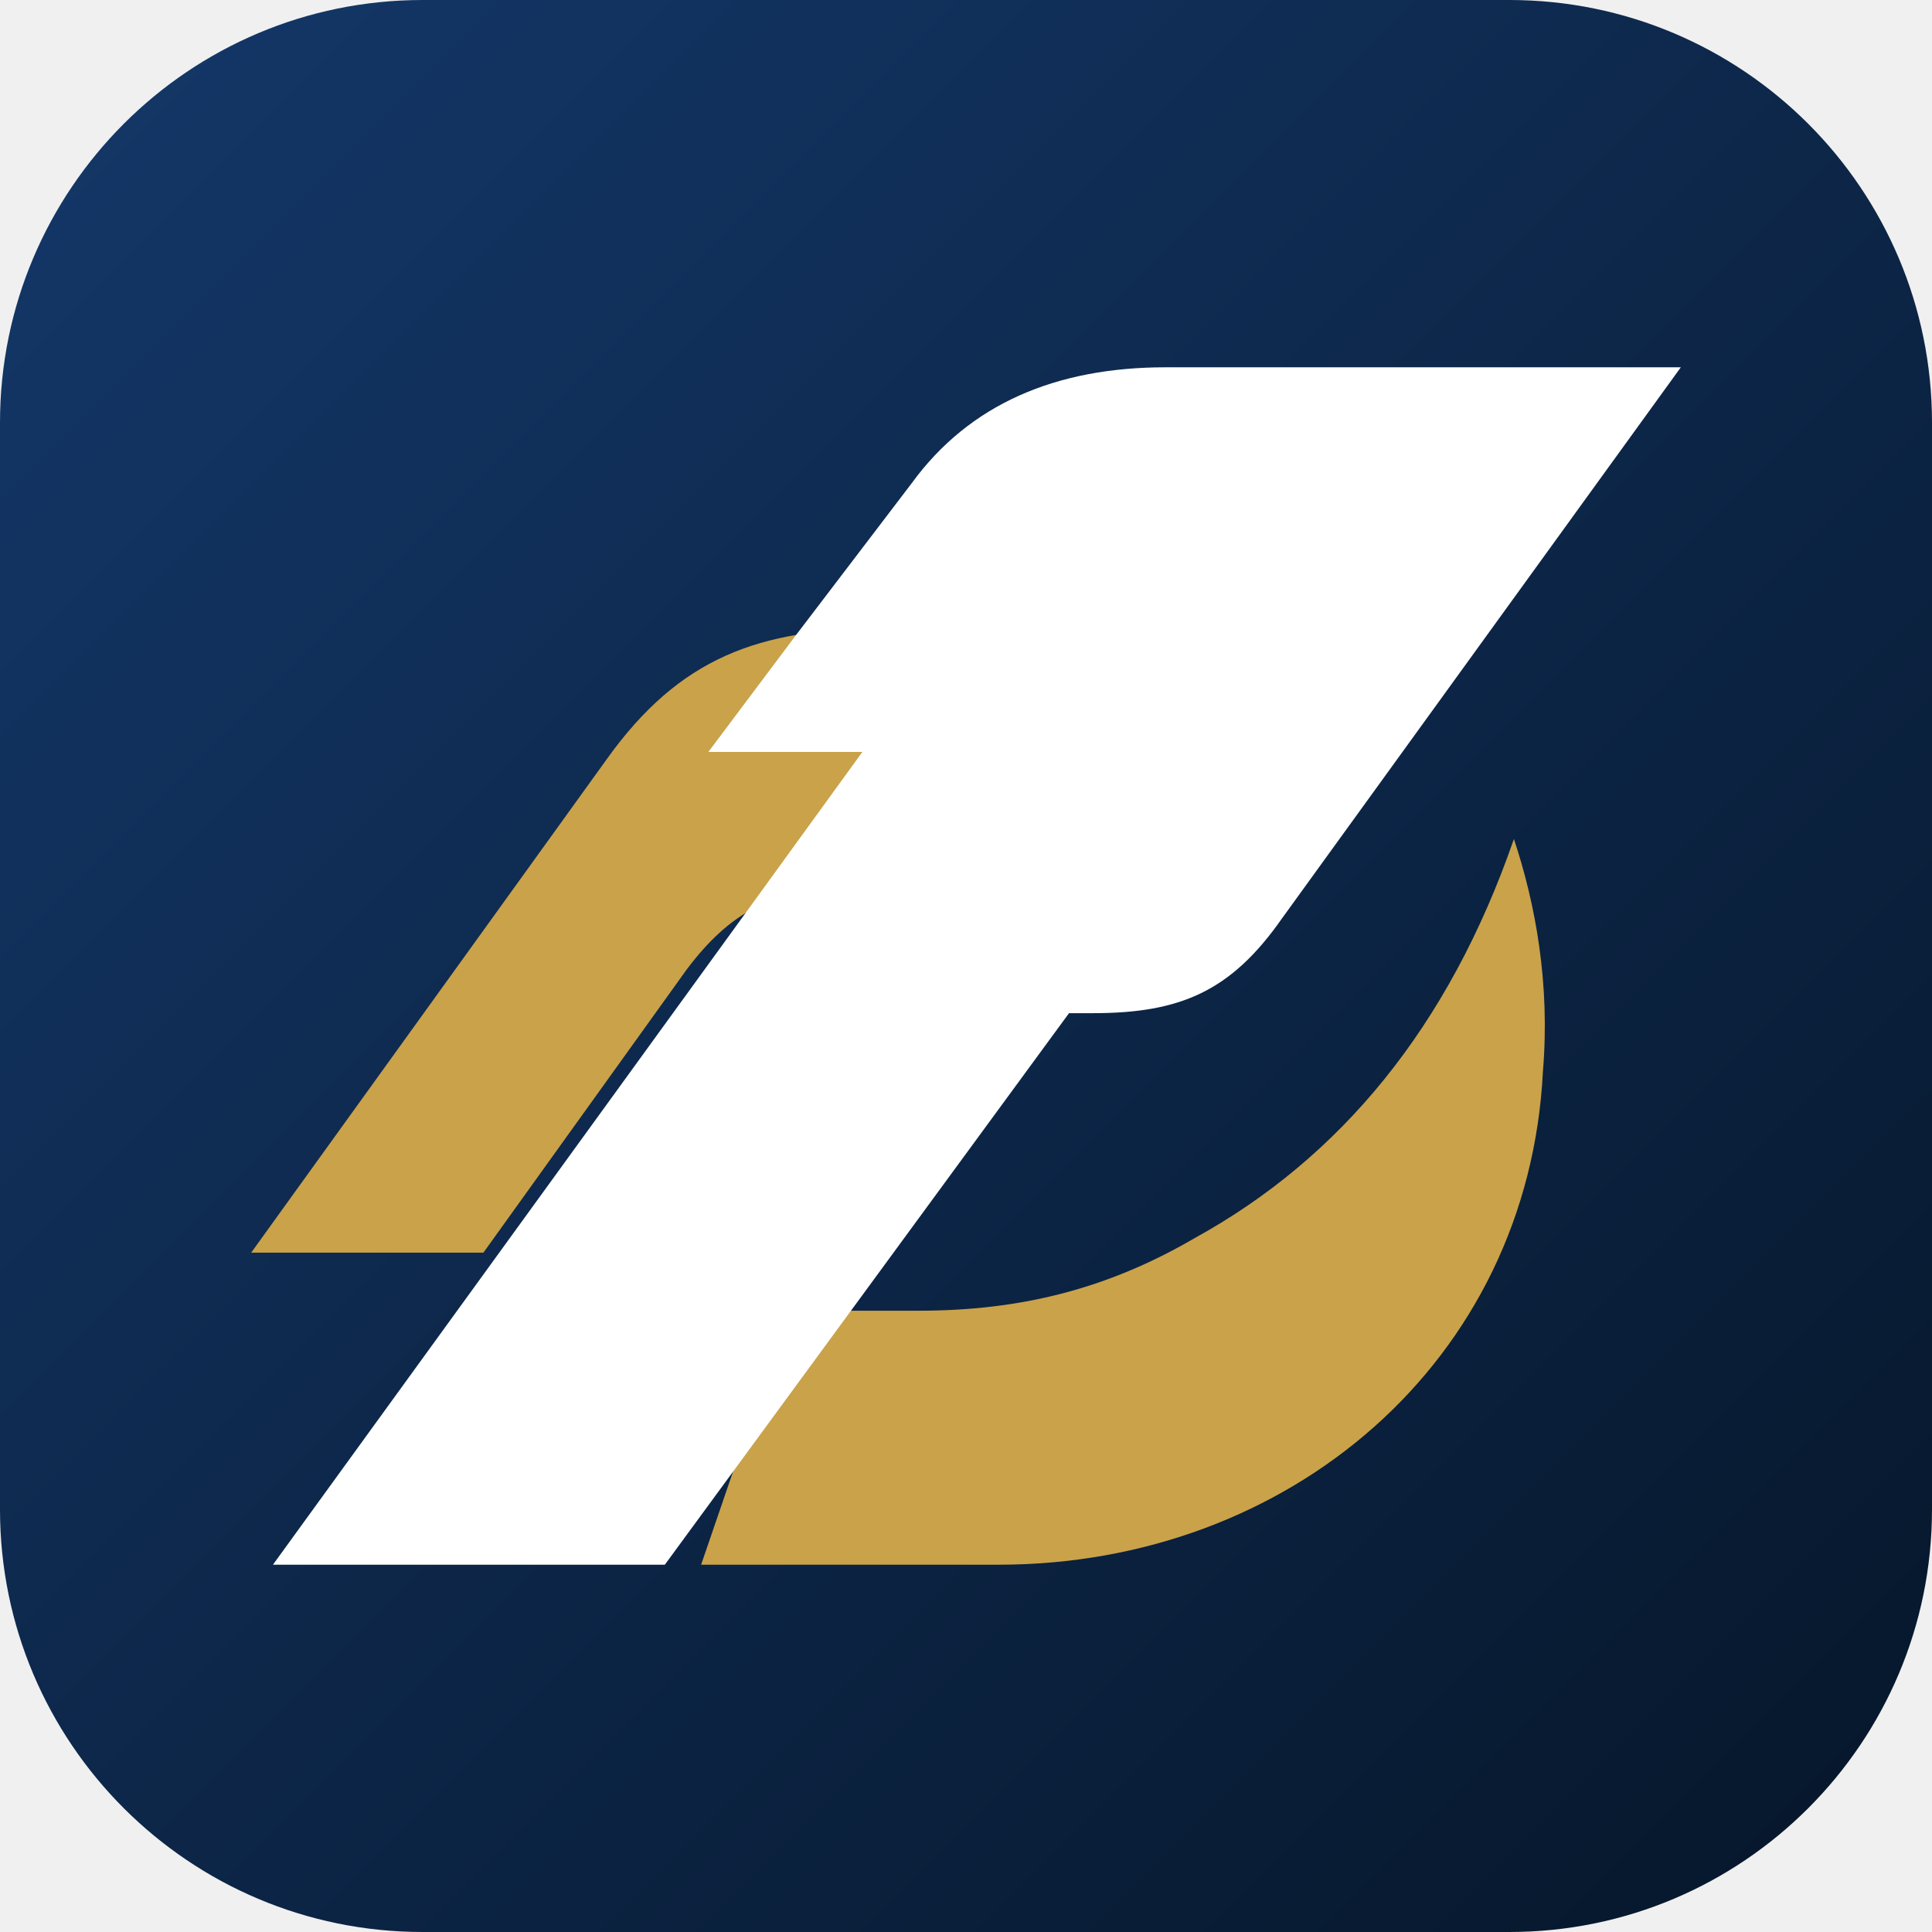
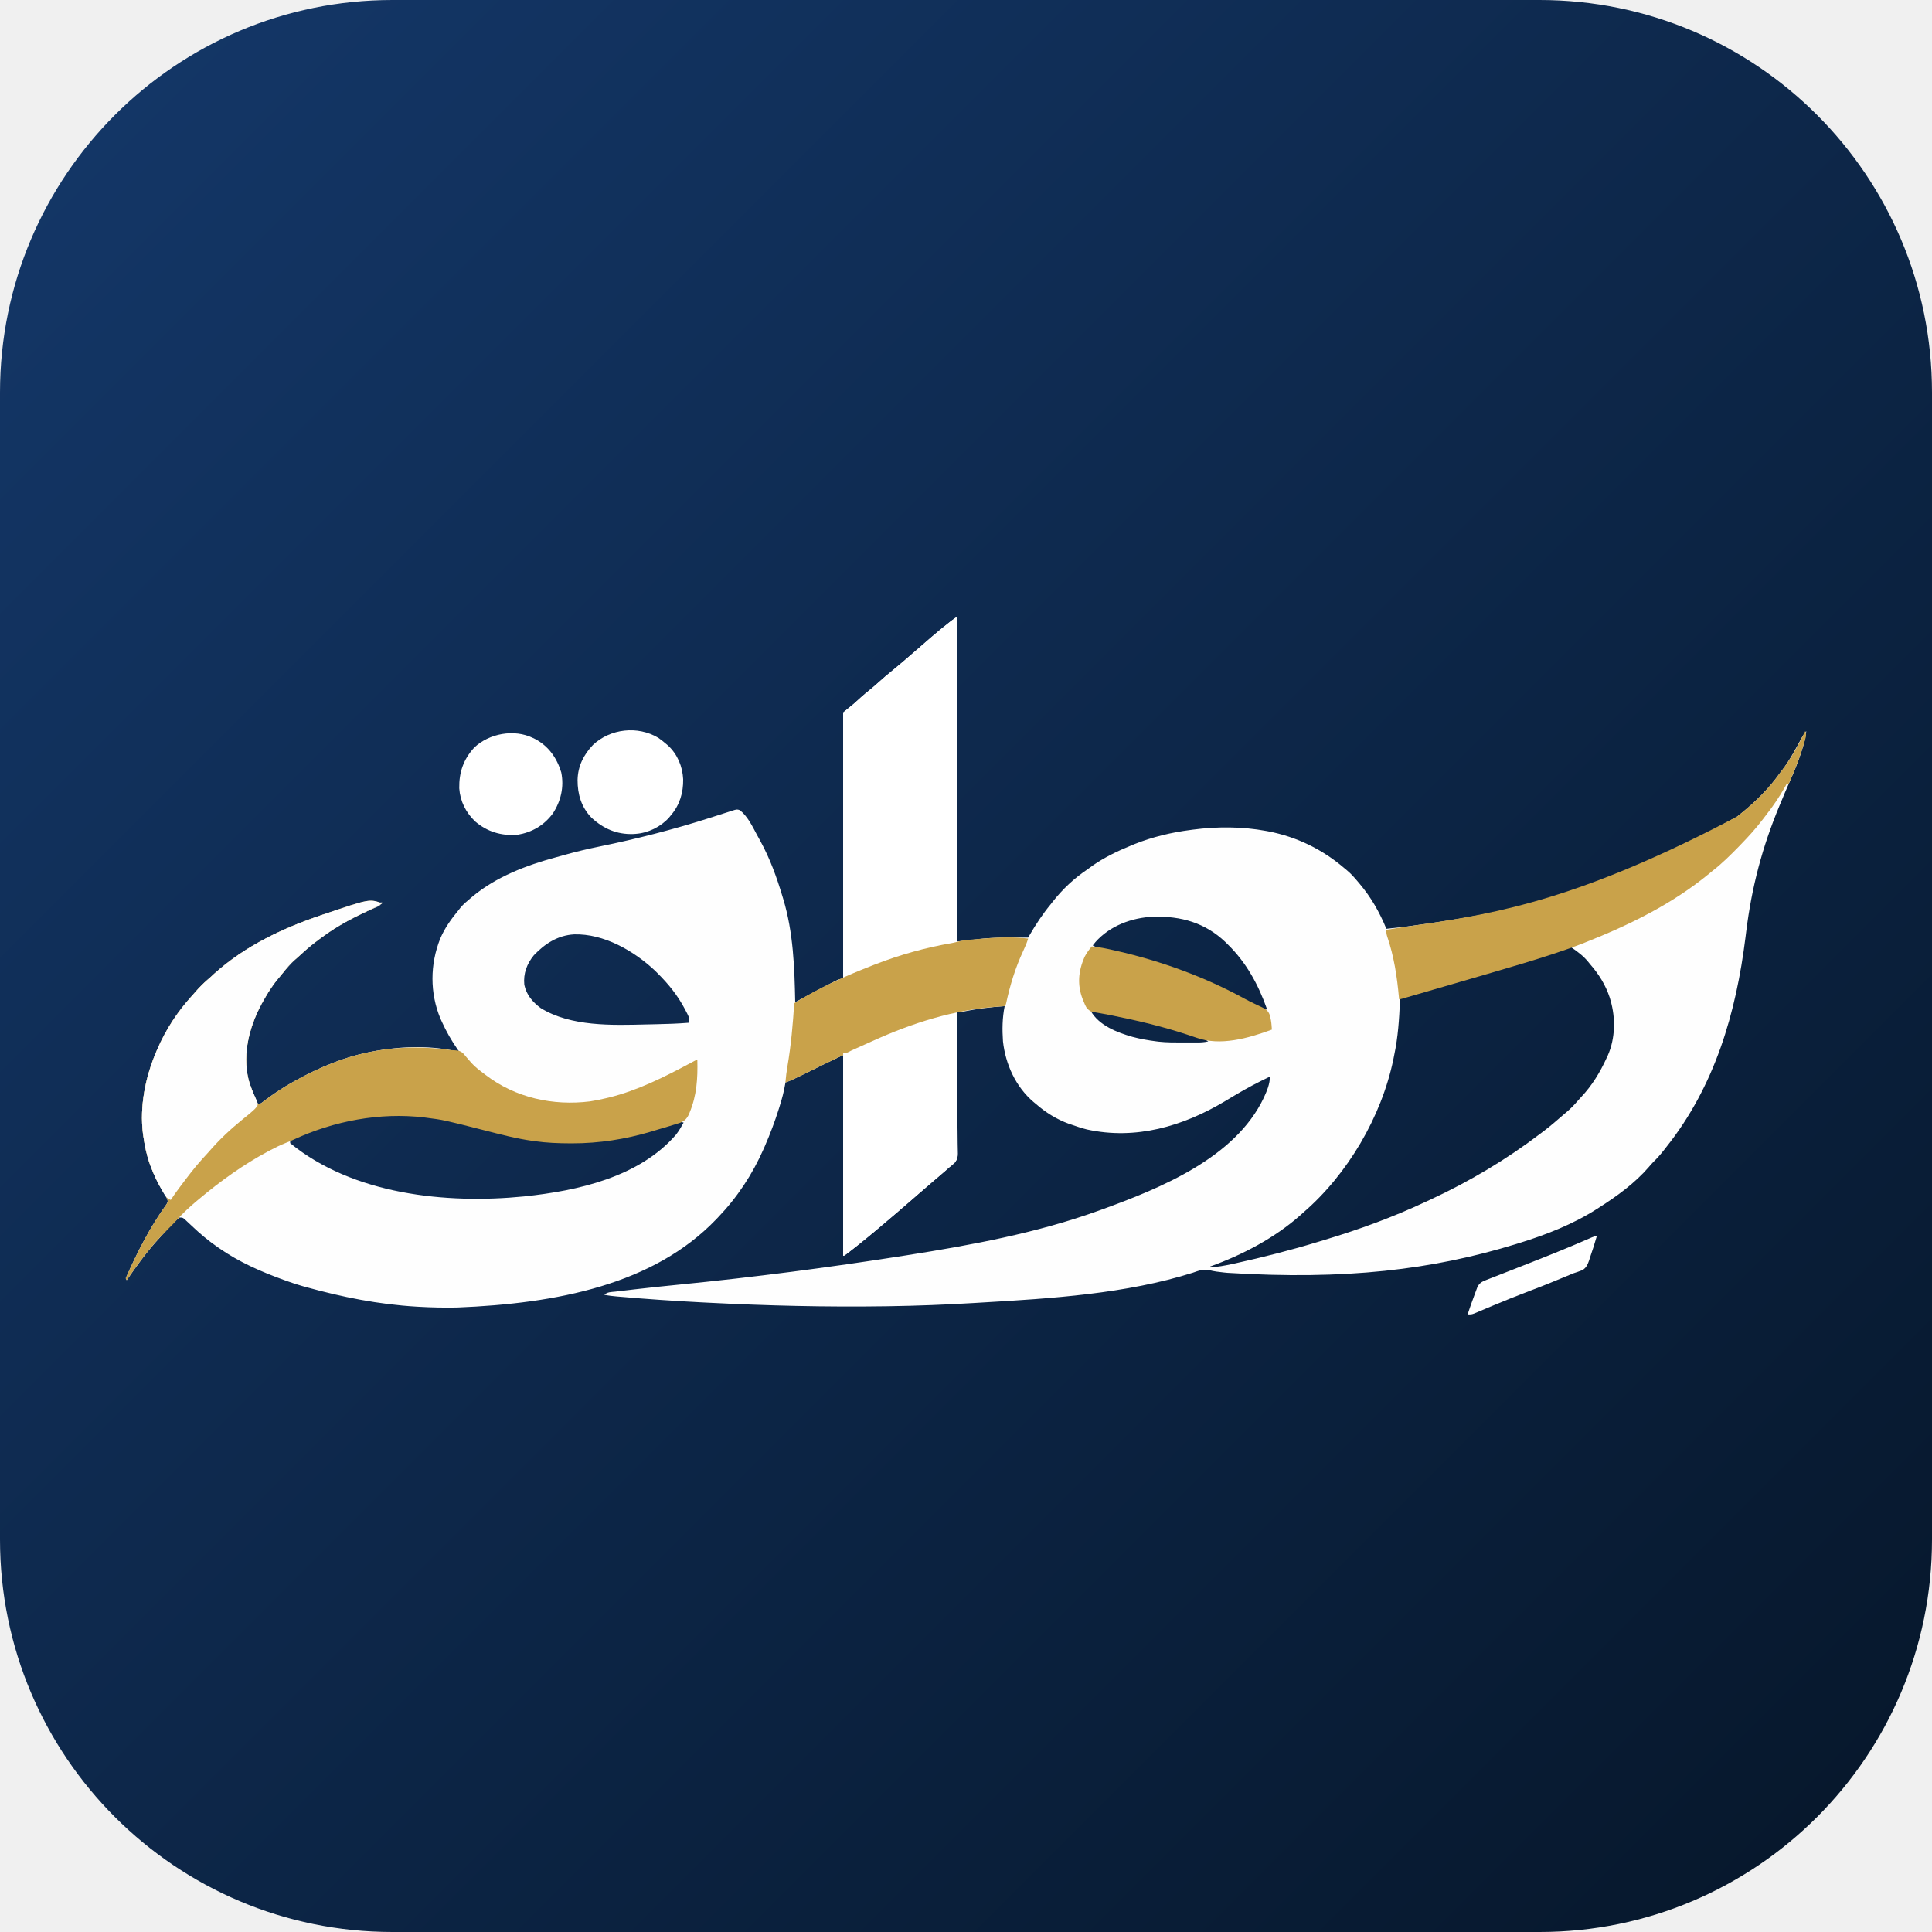
- <svg xmlns="http://www.w3.org/2000/svg" viewBox="0 0 256 256" width="256" height="256">
+ <svg xmlns="http://www.w3.org/2000/svg" viewBox="0 0 256 256">
  <defs>
    <linearGradient id="g" x1="0" y1="0" x2="1" y2="1">
      <stop offset="0" stop-color="#14386a" />
      <stop offset="1" stop-color="#061629" />
    </linearGradient>
  </defs>
-   <rect width="256" height="256" rx="56" fill="url(#g)" />
-   <g transform="translate(128 128) scale(0.9616) translate(-127.5 -128.5)">
-     <path fill="#c9a24a" d="M29 168 78 100c10-14 21-18 38-18h59l-27 36h-38c-9 0-15 3-21 11l-28 39H29Z" />
-     <path fill="#c9a24a" d="M91 211h41c40 0 73-28 75-68 1-12-1-23-4-32-9 26-24 44-44 55-12 7-24 10-38 10h-18l-12 35Z" />
-     <path fill="#ffffff" d="m104 83 16-21c8-11 20-16 35-16h71l-55 76c-7 10-14 13-26 13h-39l26-36h-40l12-16Z" />
-     <path fill="#ffffff" d="M32 211 127 80h55L86 211H32Z" />
+   <rect width="256" height="256" rx="52" fill="url(#g)" />
+   <g transform="translate(128 128) scale(0.12969) translate(-980.5 -427.0)">
+     <path d="M0 0 C0 109.23 0 218.46 0 331 C8.91 330.01 17.82 329.02 27 328 C37.331 327.075 47.517 326.875 57.875 326.938 C59.353 326.943 60.831 326.947 62.309 326.951 C65.872 326.962 69.436 326.979 73 327 C73.46 326.205 73.919 325.41 74.393 324.59 C80.878 313.413 87.776 302.989 96 293 C96.652 292.162 97.305 291.324 97.977 290.461 C108.357 277.281 120.068 266.299 134 257 C135.584 255.835 137.168 254.668 138.75 253.5 C150.915 245.045 164.309 238.558 178 233 C179.19 232.5 180.38 232 181.605 231.484 C199.853 224.177 219.512 219.469 239 217 C239.747 216.898 240.494 216.797 241.263 216.692 C265.804 213.449 291.65 213.483 316 218 C316.756 218.139 317.512 218.278 318.291 218.422 C347.444 224.038 373.523 236.76 396 256 C396.655 256.532 397.31 257.065 397.984 257.613 C402.518 261.334 406.264 265.489 410 270 C410.435 270.512 410.869 271.024 411.317 271.551 C423.353 285.748 431.924 300.833 439 318 C452.936 316.651 466.775 314.856 480.625 312.812 C481.661 312.66 482.697 312.508 483.765 312.352 C570.048 299.653 656.065 281.979 797.416 203.308 C798.957 202.035 800.517 200.787 802.078 199.539 C816.649 187.744 830.152 174.304 841 159 C841.767 158.001 842.534 157.002 843.324 155.973 C851.249 145.544 857.312 134.023 863.533 122.527 C864.882 120.203 866.338 118.108 868 116 C867.407 122.898 865.631 129.115 863.5 135.688 C863.146 136.785 862.792 137.883 862.428 139.014 C859.202 148.792 855.291 158.172 851.085 167.561 C847.931 174.652 844.984 181.836 842 189 C841.792 189.496 841.792 189.496 840.742 192.006 C822.907 234.735 812.249 275.525 806.589 321.288 C806.488 322.11 806.386 322.931 806.281 323.777 C806.179 324.604 806.077 325.431 805.971 326.283 C796.292 404.085 774.622 478.7 725 541 C724.29 541.915 723.579 542.83 722.848 543.773 C719.354 548.24 715.765 552.381 711.684 556.316 C710.008 557.992 708.514 559.741 707 561.562 C692.586 578.155 674.446 591.265 656 603 C655.427 603.37 654.853 603.741 654.263 604.123 C629.987 619.727 602.461 630.494 575 639 C573.779 639.379 572.559 639.758 571.301 640.148 C486.033 666.385 396.845 677.004 276.75 669.5 C275.502 669.382 274.253 669.263 272.967 669.141 C267.806 668.617 262.895 668.013 257.875 666.695 C251.82 665.418 246.961 667.395 241.25 669.375 C173.221 690.925 96.367 695.749 25.348 699.863 C22.958 700.002 20.568 700.146 18.178 700.292 C-11.136 702.066 -40.447 703.181 -69.812 703.625 C-70.528 703.636 -71.244 703.647 -71.982 703.658 C-132.714 704.566 -193.347 703.103 -254 700 C-256.436 699.877 -258.871 699.755 -261.307 699.632 C-289.161 698.216 -316.956 696.276 -344.742 693.867 C-345.169 693.831 -345.169 693.831 -347.329 693.647 C-351.594 693.269 -355.784 692.776 -360 692 C-356.931 688.931 -353.09 689.175 -348.941 688.703 C-348.469 688.646 -348.469 688.646 -346.079 688.358 C-342.908 687.98 -339.735 687.614 -336.562 687.25 C-334.298 686.984 -332.034 686.717 -329.769 686.45 C-314.412 684.659 -299.038 683.067 -283.653 681.543 C-206.859 673.935 -130.229 664.006 -54 652 C-53.156 651.868 -52.312 651.735 -51.442 651.599 C14.71 641.214 81.869 628.802 145 606 C145.972 605.65 146.944 605.3 147.946 604.939 C208.237 583.018 284.584 552.141 313.791 490.534 C316.92 483.663 320 476.629 320 469 C307.757 474.816 295.874 481.09 284.25 488.062 C283.674 488.407 283.098 488.752 282.505 489.107 C279.688 490.794 276.872 492.483 274.056 494.173 C231.181 519.81 182.849 533.992 133 523 C127.565 521.62 122.283 519.871 117 518 C116.562 517.852 116.562 517.852 114.348 517.105 C102.149 512.66 90.712 505.538 81 497 C80.171 496.314 79.342 495.628 78.488 494.922 C60.324 479.456 49.883 456.49 47.277 432.988 C46.431 420.814 46.588 408.995 49 397 C34.484 397.989 20.365 399.738 6.109 402.665 C4 403 4 403 0 403 C0.007 403.771 0.015 404.542 0.022 405.336 C0.199 424.107 0.331 442.878 0.414 461.649 C0.456 470.727 0.512 479.805 0.604 488.882 C0.683 496.796 0.735 504.709 0.753 512.623 C0.763 516.813 0.788 521.001 0.846 525.19 C0.9 529.136 0.917 533.081 0.905 537.029 C0.907 538.473 0.923 539.918 0.954 541.363 C1.174 552.238 1.174 552.238 -1.715 556.573 C-3.71 558.598 -5.726 560.301 -8 562 C-9.216 563.075 -10.425 564.157 -11.625 565.25 C-13.08 566.504 -14.539 567.753 -16 569 C-17.03 569.883 -18.06 570.765 -19.09 571.648 C-20.851 573.159 -22.613 574.668 -24.376 576.177 C-28.742 579.916 -33.095 583.671 -37.438 587.438 C-38.058 587.976 -38.679 588.514 -39.318 589.068 C-42.488 591.819 -45.657 594.571 -48.824 597.324 C-56.31 603.828 -63.836 610.278 -71.42 616.666 C-72.996 617.997 -74.567 619.333 -76.137 620.672 C-87.039 629.96 -98.107 639.049 -109.438 647.812 C-109.987 648.239 -110.537 648.666 -111.104 649.106 C-114.878 652 -114.878 652 -116 652 C-116 584.35 -116 516.7 -116 447 C-140.202 458.575 -140.202 458.575 -151.129 464.078 C-155.494 466.26 -159.899 468.356 -164.312 470.438 C-164.675 470.609 -164.675 470.609 -166.507 471.475 C-169.314 472.791 -172.057 474.019 -175 475 C-175.098 475.636 -175.196 476.272 -175.297 476.927 C-176.592 484.703 -178.645 492.109 -181 499.625 C-181.196 500.252 -181.391 500.878 -181.593 501.523 C-185.706 514.633 -190.521 527.399 -196 540 C-196.42 540.966 -196.84 541.932 -197.272 542.927 C-208.81 569.065 -224.217 592.414 -244 613 C-244.567 613.595 -245.135 614.189 -245.719 614.802 C-309.628 681.443 -408.234 700.895 -510.393 704.935 C-523.46 705.17 -536.453 704.947 -549.5 704.188 C-550.277 704.143 -551.055 704.098 -551.856 704.052 C-590.519 701.783 -627.733 694.319 -665 684 C-665.945 683.739 -666.891 683.478 -667.865 683.209 C-673.319 681.671 -678.668 679.915 -684 678 C-684.559 677.8 -684.559 677.8 -687.386 676.787 C-710.802 668.327 -733.523 658.354 -754 644 C-754.605 643.58 -755.209 643.161 -755.832 642.729 C-764.87 636.424 -773.018 629.592 -781 622 C-782.846 620.262 -784.7 618.533 -786.562 616.812 C-786.955 616.444 -786.955 616.444 -788.941 614.582 C-791 613 -791 613 -794 613 C-799.295 616.858 -803.779 621.689 -807.992 626.676 C-810.059 629.069 -812.198 631.378 -814.358 633.686 C-826.899 647.097 -837.59 661.901 -848 677 C-848.33 676.34 -848.66 675.68 -849 675 C-837.376 648.697 -824.208 622.627 -807.23 599.312 C-806 597 -806 597 -806.293 595.082 C-807.014 592.959 -807.89 591.282 -809.074 589.383 C-809.492 588.701 -809.909 588.019 -810.339 587.316 C-810.784 586.593 -811.229 585.87 -811.688 585.125 C-816.189 577.626 -819.899 570.199 -823 562 C-823.451 560.81 -823.902 559.62 -824.367 558.395 C-827.696 549.049 -829.581 539.795 -831 530 C-831.133 529.109 -831.266 528.219 -831.402 527.301 C-834.882 499.222 -828.949 469.816 -818 444 C-817.811 443.554 -817.811 443.554 -816.853 441.294 C-808.065 420.997 -796.227 402.808 -781.327 386.462 C-780.046 385.05 -778.792 383.613 -777.539 382.176 C-773.62 377.702 -769.612 373.584 -765.062 369.754 C-762.832 367.857 -760.706 365.87 -758.562 363.875 C-726.98 335.48 -688.88 317.491 -649 304 C-648.222 303.732 -647.443 303.464 -646.641 303.188 C-636.198 299.638 -625.405 297.5 -614.625 295.25 C-613.886 295.095 -613.148 294.94 -612.387 294.78 C-603.957 293.021 -595.617 291.494 -587 291 C-589.076 294.113 -589.647 294.538 -592.902 295.91 C-593.701 296.255 -594.499 296.6 -595.321 296.955 C-595.753 297.138 -595.753 297.138 -597.938 298.062 C-619.144 307.34 -638.956 318.466 -657 333 C-657.461 333.364 -657.461 333.364 -659.793 335.207 C-671.054 344.225 -681.11 353.612 -690 365 C-691.52 366.792 -693.041 368.584 -694.562 370.375 C-699.342 376.233 -703.244 382.448 -707 389 C-707.339 389.588 -707.678 390.176 -708.028 390.782 C-721.962 415.144 -730.406 444.474 -723.438 472.5 C-720.968 480.916 -717.533 488.982 -714 497 C-711.349 497 -710.505 496.059 -708.395 494.473 C-707.667 493.933 -706.94 493.393 -706.19 492.836 C-705.406 492.251 -704.621 491.666 -703.812 491.062 C-695.784 485.196 -687.702 479.816 -679 475 C-678.033 474.456 -677.066 473.912 -676.07 473.352 C-650.838 459.28 -623.579 448.04 -595 443 C-594.135 442.842 -593.27 442.684 -592.379 442.521 C-565.713 437.867 -534.315 437.041 -508 444 C-508.629 443.103 -509.258 442.206 -509.906 441.281 C-516.156 432.227 -521.459 423.021 -526 413 C-526.242 412.467 -526.242 412.467 -527.465 409.77 C-538.371 383.614 -538.171 354.239 -527.688 328.062 C-523.058 317.148 -516.532 308.1 -509 299 C-508.336 298.148 -507.672 297.296 -506.988 296.418 C-504.027 292.817 -500.567 289.983 -497 287 C-496.281 286.381 -495.561 285.762 -494.82 285.125 C-470.588 264.891 -439.696 253.094 -409.574 244.971 C-406.764 244.208 -403.962 243.426 -401.16 242.632 C-388.96 239.203 -376.728 236.322 -364.313 233.789 C-327.242 226.199 -290.676 216.858 -254.605 205.406 C-253.644 205.102 -252.682 204.799 -251.692 204.486 C-246.956 202.989 -242.227 201.478 -237.505 199.938 C-235.786 199.391 -234.067 198.843 -232.348 198.297 C-231.561 198.034 -230.774 197.771 -229.963 197.5 C-224.594 195.817 -224.594 195.817 -221.592 196.743 C-213.601 203.053 -208.866 213.058 -204.146 221.869 C-203.017 223.969 -201.866 226.055 -200.711 228.141 C-190.748 246.296 -183.928 265.188 -178 285 C-177.751 285.814 -177.502 286.627 -177.246 287.466 C-166.906 321.661 -165.695 357.568 -165 393 C-164.246 392.593 -163.492 392.185 -162.715 391.766 C-137.341 378.074 -137.341 378.074 -126.438 372.562 C-125.714 372.192 -124.99 371.821 -124.245 371.44 C-121.304 369.971 -119.333 369 -116 369 C-116 279.24 -116 189.48 -116 97 C-112.37 94.03 -108.74 91.06 -105 88 C-100 83.5 -100 83.5 -97.531 81.25 C-94.912 78.921 -92.225 76.704 -89.5 74.5 C-86.031 71.693 -82.664 68.828 -79.375 65.812 C-74.975 61.803 -70.42 58.016 -65.812 54.25 C-58.376 48.168 -51.084 41.94 -43.852 35.618 C-38.252 30.725 -32.63 25.857 -27 21 C-26.435 20.513 -25.871 20.025 -25.289 19.523 C-19.225 14.3 -13.084 9.206 -6.75 4.312 C-6.469 4.095 -6.469 4.095 -5.048 2.995 C-1.127 0 -1.127 0 0 0 Z M141.75 331.562 C140.82 332.698 139.898 333.84 139 335 C142.773 337.221 146.85 337.999 151.078 338.918 C152.719 339.285 154.36 339.652 156.001 340.02 C156.858 340.21 157.715 340.401 158.598 340.597 C206.825 351.342 253.365 368.245 296.845 391.849 C300.588 393.848 304.387 395.737 308.188 397.625 C308.878 397.968 309.569 398.312 310.281 398.665 C311.853 399.445 313.426 400.223 315 401 C315.66 400.67 316.32 400.34 317 400 C308.321 375.279 295.921 352.444 277 334 C276.591 333.593 276.591 333.593 274.523 331.531 C253.699 311.724 229.166 304.925 200.984 305.625 C178.961 306.571 156.641 314.777 141.75 331.562 Z M-432 345 C-439.15 353.755 -442.919 363.744 -441.785 375.164 C-439.622 385.508 -433.33 392.828 -425 399 C-394.14 418.06 -352.014 416.534 -317.224 415.703 C-313.908 415.624 -310.592 415.557 -307.275 415.492 C-296.159 415.26 -285.084 414.907 -274 414 C-272.752 410.178 -273.505 408.269 -275.298 404.671 C-275.653 403.996 -276.009 403.321 -276.375 402.625 C-276.558 402.272 -276.558 402.272 -277.481 400.485 C-285.141 385.931 -294.32 374.586 -306 363 C-306.663 362.34 -307.325 361.68 -308.008 361 C-329.603 340.6 -360.482 322.829 -390.902 323.688 C-407.597 324.631 -420.822 333.266 -432 345 Z M621.117 338.914 C619.818 339.343 618.518 339.77 617.218 340.198 C616.515 340.429 615.813 340.66 615.089 340.899 C574.072 354.357 532.457 365.99 491 378 C488.957 378.592 486.915 379.184 484.872 379.776 C474.249 382.854 463.625 385.929 453 389 C452.96 389.94 452.921 390.88 452.88 391.848 C452.068 410.496 450.924 428.7 447 447 C446.722 448.409 446.444 449.818 446.168 451.227 C434.074 509.877 399.501 568.851 354 608 C353.56 608.402 353.56 608.402 351.332 610.434 C325.103 633.752 291.938 651.175 259 663 C259 663.33 259 663.66 259 664 C266.435 663.432 273.594 662.21 280.875 660.625 C282.054 660.37 283.233 660.114 284.448 659.851 C313.209 653.496 341.816 646.229 369.984 637.615 C372.108 636.967 374.234 636.326 376.36 635.686 C411.494 625.084 445.775 612.624 479 597 C481.015 596.067 483.031 595.135 485.047 594.203 C524.267 575.915 561.915 553.538 596.323 527.279 C597.715 526.217 599.113 525.162 600.512 524.109 C607.044 519.135 613.222 513.738 619.423 508.361 C620.75 507.216 622.089 506.083 623.43 504.953 C627.374 501.608 630.832 498.09 634.168 494.137 C635.426 492.67 636.723 491.236 638.051 489.832 C649.158 478.054 657.297 464.661 664 450 C664.42 449.109 664.84 448.219 665.273 447.301 C672.921 429.907 673.288 409.086 668 391 C667.867 390.542 667.867 390.542 667.191 388.227 C662.924 375.292 655.989 364.153 647 354 C646.438 353.295 645.876 352.59 645.297 351.863 C640.416 345.834 634.38 341.347 628 337 C625.721 337 623.231 338.212 621.117 338.914 Z M137 402 C145.368 416.764 163.887 423.9 179.439 428.36 C187.503 430.526 195.72 431.958 204 433 C204.766 433.097 205.532 433.194 206.322 433.294 C214.655 434.2 222.992 434.152 231.363 434.13 C233.891 434.125 236.418 434.13 238.945 434.137 C240.565 434.136 242.185 434.135 243.805 434.133 C244.554 434.135 245.303 434.137 246.074 434.139 C249.841 434.122 253.338 433.906 257 433 C253.758 430.838 250.957 429.897 247.246 428.715 C246.566 428.498 245.887 428.281 245.186 428.058 C242.939 427.344 240.689 426.64 238.438 425.938 C237.66 425.694 236.882 425.451 236.081 425.2 C213.223 418.073 190.203 411.899 166.75 407.062 C166.054 406.919 165.357 406.775 164.64 406.626 C155.465 404.746 146.285 403.221 137 402 Z M-681 534 C-681 534.99 -681 535.98 -681 537 C-616.8 589.476 -521.919 599.397 -441.924 591.411 C-387.112 585.637 -324.459 571.82 -286.758 528.281 C-283.782 524.419 -281.35 520.264 -279 516 C-282.205 514.946 -284.013 515.056 -287.184 516.152 C-288.013 516.43 -288.842 516.708 -289.697 516.995 C-290.149 517.15 -290.149 517.15 -292.438 517.938 C-325.441 528.778 -358.042 536.241 -392.938 536.188 C-393.663 536.187 -394.388 536.186 -395.135 536.186 C-407.186 536.159 -419.056 535.681 -431 534 C-431.417 533.944 -431.417 533.944 -433.527 533.658 C-450.29 531.301 -466.578 526.963 -482.954 522.783 C-524.364 512.242 -524.364 512.242 -542 510 C-542.681 509.909 -543.362 509.817 -544.064 509.723 C-590.616 504.187 -638.91 513.954 -681 534 Z " fill="#FEFEFE" transform="translate(971,71)" />
+     <path d="M0 0 C-3.645 2.266 -7.35 4.181 -11.234 6.004 C-12.453 6.58 -13.671 7.157 -14.889 7.734 C-15.52 8.032 -16.151 8.331 -16.801 8.638 C-32.769 16.212 -47.909 24.252 -62 35 C-62.962 35.696 -63.923 36.392 -64.914 37.109 C-71.426 41.854 -77.396 46.936 -83.254 52.445 C-85.513 54.547 -87.812 56.534 -90.188 58.5 C-94.194 61.977 -97.421 65.968 -100.711 70.117 C-102.207 72.001 -103.732 73.862 -105.289 75.695 C-110.971 82.392 -115.635 89.385 -120 97 C-120.339 97.588 -120.678 98.176 -121.028 98.782 C-134.962 123.144 -143.406 152.474 -136.438 180.5 C-133.968 188.916 -130.533 196.982 -127 205 C-124.349 205 -123.505 204.059 -121.395 202.473 C-120.667 201.933 -119.94 201.393 -119.19 200.836 C-118.406 200.251 -117.621 199.666 -116.812 199.062 C-108.784 193.196 -100.702 187.816 -92 183 C-91.033 182.456 -90.066 181.912 -89.07 181.352 C-63.838 167.28 -36.579 156.04 -8 151 C-7.135 150.842 -6.27 150.684 -5.379 150.521 C19.457 146.187 46.068 146.46 71 150 C71.744 150.02 72.488 150.04 73.255 150.061 C77.608 150.246 80.208 150.685 83.336 153.844 C84.369 155.045 85.382 156.265 86.375 157.5 C87.493 158.791 88.617 160.078 89.746 161.359 C90.295 161.987 90.844 162.614 91.41 163.26 C95.165 167.369 99.562 170.671 104 174 C104.521 174.402 105.043 174.803 105.58 175.217 C136.074 198.646 174.521 207.065 212.41 202.316 C218 201.466 223.502 200.316 229 199 C229.862 198.796 230.723 198.593 231.611 198.383 C260.902 191.231 288.249 177.413 314.718 163.301 C315.533 162.867 316.348 162.432 317.188 161.984 C317.903 161.6 318.618 161.215 319.355 160.819 C321 160 321 160 322 160 C322.483 178.849 321.424 196.403 314 214 C313.717 214.679 313.435 215.357 313.144 216.057 C310.813 220.683 308.463 222.604 303.625 224.469 C301.427 225.178 299.217 225.853 297 226.5 C295.807 226.87 294.613 227.239 293.384 227.62 C289.598 228.779 285.8 229.89 282 231 C279.62 231.724 277.24 232.448 274.859 233.172 C248.468 240.998 221.612 245.23 194.062 245.188 C193.337 245.187 192.612 245.186 191.865 245.186 C179.814 245.159 167.944 244.681 156 243 C155.166 242.887 154.332 242.774 153.473 242.658 C136.71 240.301 120.422 235.963 104.046 231.783 C62.636 221.242 62.636 221.242 45 219 C44.319 218.909 43.638 218.817 42.936 218.723 C-2.252 213.349 -49.388 222.335 -90.473 241.395 C-93.24 242.654 -95.99 243.791 -98.82 244.891 C-103.988 246.94 -108.898 249.346 -113.812 251.938 C-114.262 252.174 -114.262 252.174 -116.538 253.373 C-141.807 266.879 -165.072 283.62 -187 302 C-187.29 302.242 -187.29 302.242 -188.759 303.465 C-196.583 310.005 -203.884 316.691 -210.633 324.344 C-213 327 -215.462 329.506 -218 332 C-223.572 337.484 -228.967 343.015 -234 349 C-234.675 349.798 -235.351 350.596 -236.047 351.418 C-244.98 362.141 -253.082 373.514 -261 385 C-261.33 384.34 -261.66 383.68 -262 383 C-250.376 356.697 -237.208 330.627 -220.23 307.312 C-219 305 -219 305 -219.293 303.082 C-220.014 300.959 -220.89 299.282 -222.074 297.383 C-222.283 297.042 -222.283 297.042 -223.339 295.316 C-223.784 294.593 -224.229 293.87 -224.688 293.125 C-229.189 285.626 -232.899 278.199 -236 270 C-236.451 268.81 -236.902 267.62 -237.367 266.395 C-240.696 257.049 -242.581 247.795 -244 238 C-244.133 237.109 -244.266 236.219 -244.402 235.301 C-247.882 207.222 -241.949 177.816 -231 152 C-230.811 151.554 -230.811 151.554 -229.853 149.294 C-221.065 128.997 -209.227 110.808 -194.327 94.462 C-193.046 93.05 -191.792 91.613 -190.539 90.176 C-186.62 85.702 -182.612 81.584 -178.062 77.754 C-175.832 75.857 -173.706 73.87 -171.562 71.875 C-139.98 43.48 -101.88 25.491 -62 12 C-61.222 11.732 -60.443 11.464 -59.641 11.188 C-12.983 -4.674 -12.983 -4.674 0 0 Z " fill="#C9A24A" transform="translate(384,363)" />
+     <path d="M0 0 C0 109.56 0 219.12 0 332 C-4.648 333.162 -9.171 334.277 -13.852 335.191 C-46.237 341.695 -77.876 351.658 -107.813 365.715 C-110.739 367.08 -112.728 368 -116 368 C-116 278.57 -116 189.14 -116 97 C-112.37 94.03 -108.74 91.06 -105 88 C-100 83.5 -100 83.5 -97.531 81.25 C-94.912 78.921 -92.225 76.704 -89.5 74.5 C-86.031 71.693 -82.664 68.828 -79.375 65.812 C-74.975 61.803 -70.42 58.016 -65.812 54.25 C-58.376 48.168 -51.084 41.94 -43.852 35.618 C-38.252 30.725 -32.63 25.857 -27 21 C-26.718 20.756 -26.718 20.756 -25.289 19.523 C-19.225 14.3 -13.084 9.206 -6.75 4.312 C-6.188 3.878 -5.627 3.443 -5.048 2.995 C-1.127 0 -1.127 0 0 0 Z " fill="#FFFFFF" transform="translate(971,71)" />
+     <path d="M0 0 C-3.645 2.266 -7.35 4.181 -11.234 6.004 C-12.453 6.58 -13.671 7.157 -14.889 7.734 C-15.52 8.032 -16.151 8.331 -16.801 8.638 C-32.769 16.212 -47.909 24.252 -62 35 C-62.962 35.696 -63.923 36.392 -64.914 37.109 C-71.426 41.854 -77.396 46.936 -83.254 52.445 C-85.513 54.547 -87.812 56.534 -90.188 58.5 C-94.194 61.977 -97.421 65.968 -100.711 70.117 C-102.207 72.001 -103.732 73.862 -105.289 75.695 C-110.971 82.392 -115.635 89.385 -120 97 C-120.339 97.588 -120.678 98.176 -121.028 98.782 C-134.965 123.151 -143.397 152.467 -136.438 180.5 C-134.546 187.022 -131.985 193.269 -129.111 199.42 C-126.857 204.424 -126.857 204.424 -127.559 207.254 C-129.227 209.275 -130.951 210.974 -132.938 212.688 C-133.343 213.039 -133.343 213.039 -135.395 214.816 C-137.945 216.954 -140.53 219.042 -143.125 221.125 C-155.269 230.98 -166.915 241.955 -177.102 253.824 C-179.267 256.307 -181.509 258.711 -183.75 261.125 C-191.919 270.096 -199.144 279.816 -206.438 289.5 C-206.934 290.158 -207.43 290.817 -207.941 291.495 C-210.754 295.255 -213.433 299.067 -216 303 C-219.136 301.669 -220.645 300.511 -222.367 297.578 C-222.775 296.89 -223.183 296.201 -223.603 295.492 C-223.813 295.122 -223.813 295.122 -224.875 293.25 C-225.315 292.486 -225.755 291.721 -226.208 290.934 C-230.04 284.155 -233.242 277.292 -236 270 C-236.451 268.81 -236.902 267.62 -237.367 266.395 C-240.696 257.049 -242.581 247.795 -244 238 C-244.133 237.109 -244.266 236.219 -244.402 235.301 C-247.882 207.222 -241.949 177.816 -231 152 C-230.811 151.554 -230.811 151.554 -229.853 149.294 C-221.065 128.997 -209.227 110.808 -194.327 94.462 C-193.046 93.05 -191.792 91.613 -190.539 90.176 C-186.62 85.702 -182.612 81.584 -178.062 77.754 C-175.832 75.857 -173.706 73.87 -171.562 71.875 C-139.98 43.48 -101.88 25.491 -62 12 C-61.222 11.732 -60.443 11.464 -59.641 11.188 C-12.983 -4.674 -12.983 -4.674 0 0 Z " fill="#FEFEFE" transform="translate(384,363)" />
+     <path d="M0 0 C0.187 19.55 0.328 39.099 0.414 58.649 C0.456 67.727 0.512 76.805 0.604 85.882 C0.683 93.796 0.735 101.709 0.753 109.623 C0.763 113.813 0.788 118.001 0.846 122.19 C0.9 126.136 0.917 130.081 0.905 134.029 C0.907 135.473 0.923 136.918 0.954 138.363 C1.174 149.238 1.174 149.238 -1.715 153.573 C-3.71 155.598 -5.726 157.301 -8 159 C-9.216 160.075 -10.425 161.157 -11.625 162.25 C-13.08 163.504 -14.539 164.753 -16 166 C-17.03 166.883 -18.06 167.765 -19.09 168.648 C-20.851 170.159 -22.613 171.668 -24.376 173.177 C-28.742 176.916 -33.095 180.671 -37.438 184.438 C-38.058 184.976 -38.679 185.514 -39.318 186.068 C-42.488 188.819 -45.657 191.571 -48.824 194.324 C-56.31 200.828 -63.836 207.278 -71.42 213.666 C-72.996 214.997 -74.567 216.333 -76.137 217.672 C-87.039 226.96 -98.107 236.049 -109.438 244.812 C-109.987 245.239 -110.537 245.666 -111.104 246.106 C-114.878 249 -114.878 249 -116 249 C-116 180.69 -116 112.38 -116 42 C-21.5 0 -21.5 0 0 0 Z " fill="#FFFFFF" transform="translate(971,474)" />
+     <path d="M0 0 C1.223 3.52 0.766 5.705 -0.301 9.234 C-0.457 9.754 -0.457 9.754 -1.25 12.381 C-1.601 13.493 -1.951 14.605 -2.312 15.75 C-2.667 16.891 -3.021 18.033 -3.387 19.208 C-7.186 31.113 -11.954 42.577 -17 54 C-17.66 54 -18.32 54 -19 54 C-19.583 55.042 -20.165 56.083 -20.766 57.156 C-26.377 67.029 -32.528 76.167 -39.524 85.106 C-40.938 86.921 -42.329 88.75 -43.715 90.586 C-50.577 99.605 -58.107 107.876 -66 116 C-66.727 116.749 -67.455 117.499 -68.204 118.271 C-76.764 127.048 -85.294 135.495 -95 143 C-96.113 143.911 -97.224 144.825 -98.332 145.742 C-136.052 176.803 -179.854 198.146 -225 216 C-226.092 216.433 -227.185 216.865 -228.31 217.311 C-236.748 220.607 -245.283 223.575 -253.875 226.438 C-254.256 226.565 -254.256 226.565 -256.185 227.208 C-277.628 234.338 -299.312 240.666 -321 247 C-322.119 247.327 -323.238 247.654 -324.391 247.991 C-339.443 252.391 -354.502 256.769 -369.564 261.134 C-374.726 262.63 -379.887 264.129 -385.047 265.629 C-388.657 266.679 -392.267 267.727 -395.877 268.775 C-397.53 269.255 -399.182 269.735 -400.834 270.215 C-403.063 270.863 -405.293 271.51 -407.523 272.156 C-408.142 272.336 -408.142 272.336 -411.271 273.244 C-414 274 -414 274 -415 274 C-415.065 273.272 -415.129 272.544 -415.196 271.795 C-417.132 250.619 -420.217 230.254 -427.082 210.082 C-428 207 -428 207 -428 203 C-418.04 201.394 -408.074 199.845 -398.086 198.422 C-312.397 186.205 -227.223 170.345 -69.584 87.308 C-68.043 86.035 -66.483 84.787 -64.922 83.539 C-50.351 71.744 -36.848 58.304 -26 43 C-25.233 42.001 -24.466 41.002 -23.676 39.973 C-14.337 27.685 -6.799 13.83 0 0 Z " fill="#C9A24A" transform="translate(1838,187)" />
+     <path d="M0 0 C-1.331 4.387 -3.077 8.433 -5.021 12.57 C-13.135 29.9 -18.512 47.612 -22.539 66.292 C-23 68 -23 68 -24 69 C-26.178 69.179 -28.356 69.352 -30.537 69.493 C-75.524 72.511 -118.487 86.24 -159.345 104.794 C-162.128 106.058 -164.919 107.306 -167.711 108.551 C-171.158 110.091 -174.603 111.633 -178.043 113.188 C-178.714 113.49 -179.384 113.793 -180.075 114.105 C-181.424 114.732 -182.751 115.406 -184.06 116.113 C-186 117 -186 117 -189 117 C-189 117.66 -189 118.32 -189 119 C-189.613 119.291 -190.226 119.583 -190.857 119.883 C-211.414 129.661 -211.414 129.661 -220.375 134.188 C-225.984 137.018 -231.63 139.758 -237.312 142.438 C-238.037 142.78 -238.761 143.122 -239.507 143.475 C-242.314 144.791 -245.057 146.019 -248 147 C-247.553 141.416 -246.859 135.917 -245.914 130.395 C-242.257 108.998 -240.382 87.654 -239 66 C-213.528 50.119 -185.928 37.835 -158 27 C-157.357 26.75 -156.714 26.501 -156.051 26.243 C-130.629 16.423 -104.694 9.169 -77.835 4.559 C-75.585 4.115 -73.355 3.57 -71.136 2.99 C-67.23 1.998 -63.39 1.511 -59.371 1.148 C-59.019 1.116 -59.019 1.116 -57.238 0.955 C-54.972 0.753 -52.705 0.563 -50.438 0.375 C-49.663 0.309 -48.888 0.244 -48.09 0.176 C-32.031 -1.171 -16.037 -2.001 0 0 Z " fill="#C9A24A" transform="translate(1044,399)" />
+     <path d="M0 0 C7.997 0.678 15.687 2.334 23.5 4.125 C24.179 4.28 24.858 4.434 25.557 4.594 C70.927 14.962 115.667 31.179 156.539 53.602 C159.737 55.354 162.977 56.963 166.273 58.523 C167.147 58.949 168.021 59.374 168.921 59.812 C170.586 60.619 172.262 61.405 173.95 62.163 C178.223 64.277 180.382 65.874 181.988 70.461 C182.836 73.802 183.445 77.12 183.688 80.562 C183.72 80.986 183.72 80.986 183.887 83.129 C183.905 83.438 183.905 83.438 184 85 C160.106 93.746 131.377 102.087 106.688 93.188 C104.222 92.352 101.756 91.523 99.285 90.703 C98.631 90.485 97.977 90.267 97.303 90.042 C72.472 81.838 46.987 75.808 21.371 70.656 C20.667 70.514 19.964 70.372 19.238 70.225 C15.736 69.523 12.233 68.86 8.712 68.258 C8.369 68.196 8.369 68.196 6.634 67.886 C4.768 67.554 2.898 67.238 1.028 66.924 C-2.379 65.884 -3.605 64.839 -5.688 62 C-6.93 59.605 -6.93 59.605 -8 57 C-8.394 56.068 -8.789 55.136 -9.195 54.176 C-15.022 39.242 -13.742 25.409 -7.441 10.852 C-5.409 6.831 -2.874 3.445 0 0 Z " fill="#C9A24A" transform="translate(1109,407)" />
+     <path d="M0 0 C2.762 1.924 5.331 3.94 7.883 6.133 C8.549 6.7 9.216 7.267 9.902 7.852 C19.574 16.786 24.754 29.244 25.406 42.294 C25.653 55.978 21.904 68.642 12.883 79.133 C12.26 79.9 11.638 80.667 10.996 81.457 C2.522 90.964 -10.407 97.26 -23.117 98.133 C-23.933 98.19 -24.749 98.246 -25.59 98.305 C-42.439 98.839 -55.993 92.937 -68.242 81.633 C-78.626 70.925 -82.551 57.669 -82.481 43.07 C-82.156 28.941 -76.431 17.508 -66.805 7.32 C-49.07 -9.427 -21.022 -12.592 0 0 Z " fill="#FFFFFF" transform="translate(666.1172,193.8672)" />
+     <path d="M0 0 C0.855 0.412 1.709 0.825 2.59 1.25 C16.223 8.644 24.539 20.604 28.973 35.203 C31.981 50.105 28.624 64.471 20.406 77.121 C11.169 89.464 -0.797 96.43 -16 99 C-32.303 100.107 -46.439 95.984 -58.91 85.375 C-68.434 76.333 -74.35 64.638 -75.238 51.469 C-75.541 35.264 -71.029 21.887 -59.898 9.809 C-44.669 -4.7 -19.039 -9.302 0 0 Z " fill="#FFFFFF" transform="translate(538,194)" />
+     <path d="M0 0 C-2.142 7.331 -4.393 14.611 -6.938 21.812 C-7.253 22.822 -7.568 23.832 -7.893 24.873 C-9.429 29.113 -10.627 32.119 -14.503 34.606 C-17.628 35.912 -20.776 36.962 -24 38 C-26.268 38.924 -28.527 39.868 -30.777 40.832 C-42.549 45.738 -54.326 50.583 -66.265 55.071 C-72.873 57.558 -79.444 60.13 -86 62.75 C-86.511 62.954 -86.511 62.954 -89.095 63.986 C-95.049 66.377 -100.979 68.82 -106.895 71.305 C-108.226 71.862 -109.557 72.42 -110.889 72.978 C-113.465 74.057 -116.037 75.146 -118.607 76.241 C-119.775 76.731 -120.942 77.222 -122.145 77.727 C-123.179 78.166 -124.214 78.605 -125.281 79.057 C-128 80 -128 80 -132 80 C-129.827 73.313 -127.473 66.707 -125 60.125 C-124.657 59.189 -124.314 58.253 -123.961 57.289 C-123.623 56.392 -123.285 55.495 -122.938 54.57 C-122.637 53.764 -122.337 52.957 -122.027 52.125 C-120.018 47.968 -117.439 46.553 -113.223 44.906 C-112.736 44.714 -112.736 44.714 -110.273 43.741 C-109.214 43.331 -108.154 42.922 -107.062 42.5 C-105.951 42.063 -104.839 41.626 -103.694 41.175 C-100.132 39.776 -96.566 38.387 -93 37 C-88.478 35.232 -83.958 33.46 -79.438 31.688 C-78.862 31.462 -78.862 31.462 -75.948 30.321 C-52.168 20.982 -28.351 11.53 -4.973 1.227 C-2 0 -2 0 0 0 Z " fill="#FFFFFF" transform="translate(1625,703)" />
  </g>
</svg>
